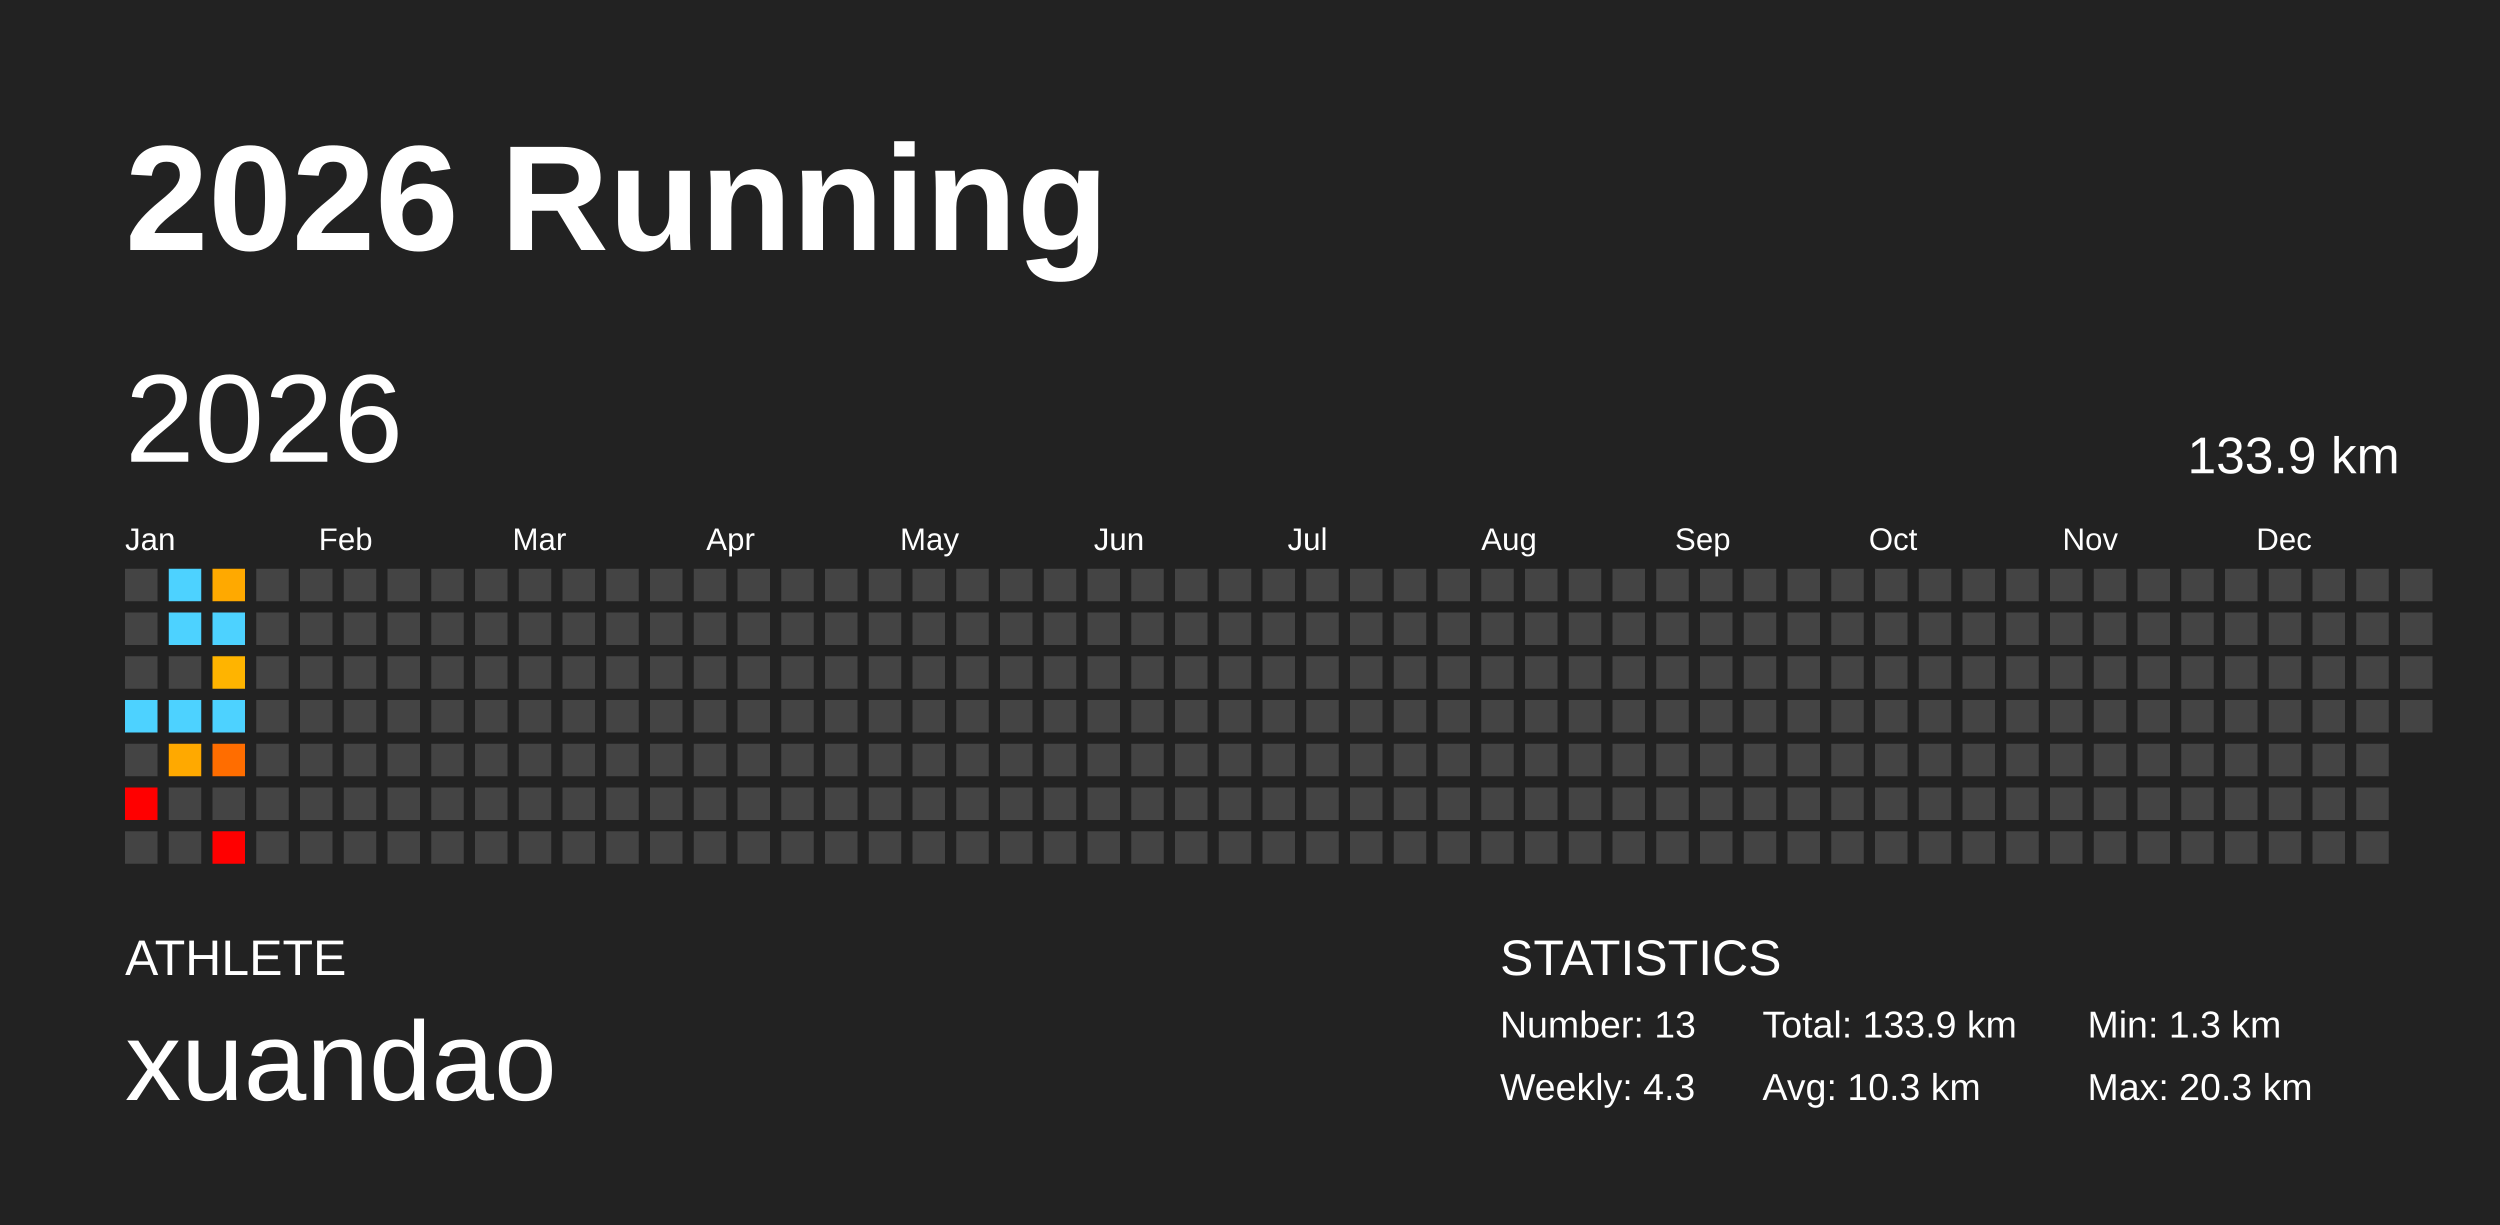
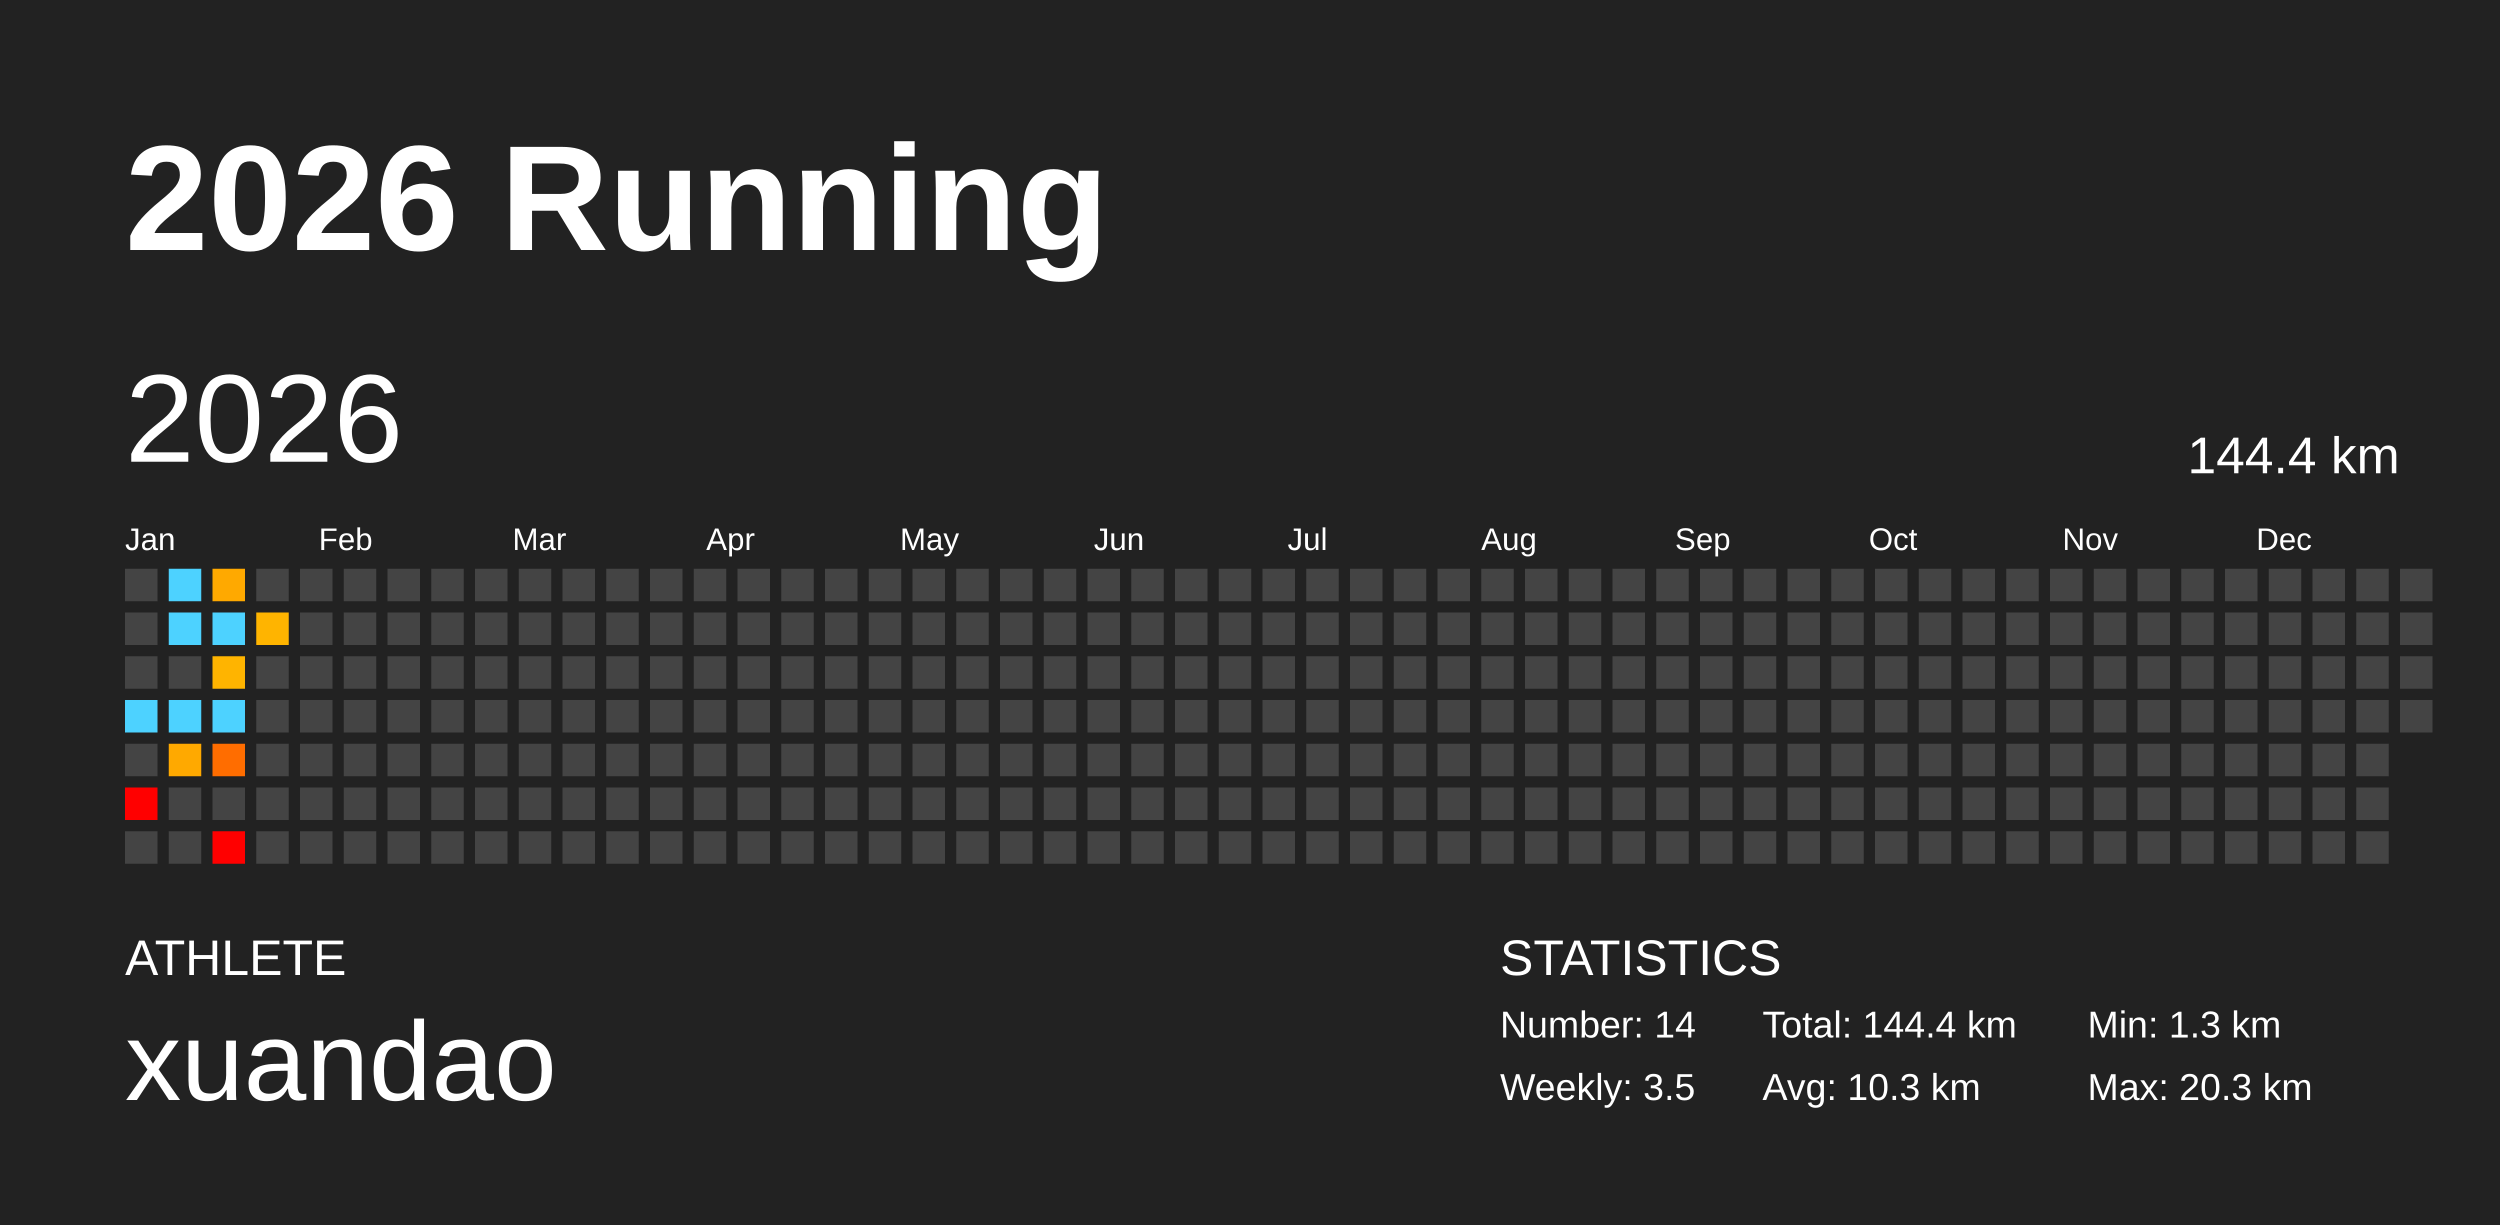
<svg xmlns="http://www.w3.org/2000/svg" baseProfile="full" height="98mm" version="1.1" viewBox="0,0,200,98" width="200mm">
  <defs />
  <rect fill="#222222" height="98" width="200" x="0" y="0" />
  <text fill="#FFFFFF" style="font-size:12px; font-family:Arial; font-weight:bold;" x="10" y="20">2026 Running</text>
  <text fill="#FFFFFF" style="font-size:4px; font-family:Arial" x="10" y="78">ATHLETE</text>
  <text fill="#FFFFFF" style="font-size:9px; font-family:Arial" x="10" y="88">xuandao</text>
  <text fill="#FFFFFF" style="font-size:4px; font-family:Arial" x="120" y="78">STATISTICS</text>
-   <text fill="#FFFFFF" style="font-size:3px; font-family:Arial" x="120" y="83">Number: 13</text>
-   <text fill="#FFFFFF" style="font-size:3px; font-family:Arial" x="120" y="88">Weekly: 4.3</text>
-   <text fill="#FFFFFF" style="font-size:3px; font-family:Arial" x="141" y="83">Total: 133.9 km</text>
+   <text fill="#FFFFFF" style="font-size:3px; font-family:Arial" x="120" y="83">Number: 14</text>
+   <text fill="#FFFFFF" style="font-size:3px; font-family:Arial" x="120" y="88">Weekly: 3.5</text>
+   <text fill="#FFFFFF" style="font-size:3px; font-family:Arial" x="141" y="83">Total: 144.4 km</text>
  <text fill="#FFFFFF" style="font-size:3px; font-family:Arial" x="141" y="88">Avg: 10.3 km</text>
  <text fill="#FFFFFF" style="font-size:3px; font-family:Arial" x="167" y="83">Min: 1.3 km</text>
  <text fill="#FFFFFF" style="font-size:3px; font-family:Arial" x="167" y="88">Max: 20.3 km</text>
  <text dominant-baseline="hanging" fill="#FFFFFF" style="font-size:10.0px; font-family:Arial;" x="10" y="30">2026</text>
-   <text dominant-baseline="hanging" fill="#FFFFFF" style="font-size:4.125px; font-family:Arial;" x="175" y="35">133.9 km</text>
+   <text dominant-baseline="hanging" fill="#FFFFFF" style="font-size:4.125px; font-family:Arial;" x="175" y="35">144.4 km</text>
  <text fill="#FFFFFF" style="font-size:2.5px; font-family:Arial" x="10.0" y="44">Jan</text>
  <text fill="#FFFFFF" style="font-size:2.5px; font-family:Arial" x="25.5" y="44">Feb</text>
  <text fill="#FFFFFF" style="font-size:2.5px; font-family:Arial" x="41.0" y="44">Mar</text>
  <text fill="#FFFFFF" style="font-size:2.5px; font-family:Arial" x="56.5" y="44">Apr</text>
  <text fill="#FFFFFF" style="font-size:2.5px; font-family:Arial" x="72.0" y="44">May</text>
  <text fill="#FFFFFF" style="font-size:2.5px; font-family:Arial" x="87.5" y="44">Jun</text>
  <text fill="#FFFFFF" style="font-size:2.5px; font-family:Arial" x="103.0" y="44">Jul</text>
  <text fill="#FFFFFF" style="font-size:2.5px; font-family:Arial" x="118.5" y="44">Aug</text>
  <text fill="#FFFFFF" style="font-size:2.5px; font-family:Arial" x="134.0" y="44">Sep</text>
  <text fill="#FFFFFF" style="font-size:2.5px; font-family:Arial" x="149.5" y="44">Oct</text>
  <text fill="#FFFFFF" style="font-size:2.5px; font-family:Arial" x="165.0" y="44">Nov</text>
  <text fill="#FFFFFF" style="font-size:2.5px; font-family:Arial" x="180.5" y="44">Dec</text>
  <rect fill="#444444" height="2.6" width="2.6" x="10.0" y="45.5" />
  <rect fill="#444444" height="2.6" width="2.6" x="10.0" y="49.0" />
  <rect fill="#444444" height="2.6" width="2.6" x="10.0" y="52.5" />
  <rect fill="#4dd2ff" height="2.6" width="2.6" x="10.0" y="56.0" />
  <rect fill="#444444" height="2.6" width="2.6" x="10.0" y="59.5" />
  <rect fill="red" height="2.6" width="2.6" x="10.0" y="63.0" />
  <rect fill="#444444" height="2.6" width="2.6" x="10.0" y="66.5" />
  <rect fill="#4dd2ff" height="2.6" width="2.6" x="13.5" y="45.5" />
  <rect fill="#4dd2ff" height="2.6" width="2.6" x="13.5" y="49.0" />
  <rect fill="#444444" height="2.6" width="2.6" x="13.5" y="52.5" />
  <rect fill="#4dd2ff" height="2.6" width="2.6" x="13.5" y="56.0" />
  <rect fill="#ffa900" height="2.6" width="2.6" x="13.5" y="59.5" />
  <rect fill="#444444" height="2.6" width="2.6" x="13.5" y="63.0" />
  <rect fill="#444444" height="2.6" width="2.6" x="13.5" y="66.5" />
  <rect fill="#ffa900" height="2.6" width="2.6" x="17.0" y="45.5" />
  <rect fill="#4dd2ff" height="2.6" width="2.6" x="17.0" y="49.0" />
  <rect fill="#ffb400" height="2.6" width="2.6" x="17.0" y="52.5" />
  <rect fill="#4dd2ff" height="2.6" width="2.6" x="17.0" y="56.0" />
  <rect fill="#ff6d00" height="2.6" width="2.6" x="17.0" y="59.5" />
  <rect fill="#444444" height="2.6" width="2.6" x="17.0" y="63.0" />
  <rect fill="red" height="2.6" width="2.6" x="17.0" y="66.5" />
  <rect fill="#444444" height="2.6" width="2.6" x="20.5" y="45.5" />
-   <rect fill="#444444" height="2.6" width="2.6" x="20.5" y="49.0" />
+   <rect fill="#ffb400" height="2.6" width="2.6" x="20.5" y="49.0" />
  <rect fill="#444444" height="2.6" width="2.6" x="20.5" y="52.5" />
  <rect fill="#444444" height="2.6" width="2.6" x="20.5" y="56.0" />
  <rect fill="#444444" height="2.6" width="2.6" x="20.5" y="59.5" />
  <rect fill="#444444" height="2.6" width="2.6" x="20.5" y="63.0" />
  <rect fill="#444444" height="2.6" width="2.6" x="20.5" y="66.5" />
  <rect fill="#444444" height="2.6" width="2.6" x="24.0" y="45.5" />
  <rect fill="#444444" height="2.6" width="2.6" x="24.0" y="49.0" />
  <rect fill="#444444" height="2.6" width="2.6" x="24.0" y="52.5" />
  <rect fill="#444444" height="2.6" width="2.6" x="24.0" y="56.0" />
  <rect fill="#444444" height="2.6" width="2.6" x="24.0" y="59.5" />
  <rect fill="#444444" height="2.6" width="2.6" x="24.0" y="63.0" />
  <rect fill="#444444" height="2.6" width="2.6" x="24.0" y="66.5" />
  <rect fill="#444444" height="2.6" width="2.6" x="27.5" y="45.5" />
  <rect fill="#444444" height="2.6" width="2.6" x="27.5" y="49.0" />
  <rect fill="#444444" height="2.6" width="2.6" x="27.5" y="52.5" />
  <rect fill="#444444" height="2.6" width="2.6" x="27.5" y="56.0" />
  <rect fill="#444444" height="2.6" width="2.6" x="27.5" y="59.5" />
  <rect fill="#444444" height="2.6" width="2.6" x="27.5" y="63.0" />
  <rect fill="#444444" height="2.6" width="2.6" x="27.5" y="66.5" />
  <rect fill="#444444" height="2.6" width="2.6" x="31.0" y="45.5" />
  <rect fill="#444444" height="2.6" width="2.6" x="31.0" y="49.0" />
  <rect fill="#444444" height="2.6" width="2.6" x="31.0" y="52.5" />
  <rect fill="#444444" height="2.6" width="2.6" x="31.0" y="56.0" />
  <rect fill="#444444" height="2.6" width="2.6" x="31.0" y="59.5" />
  <rect fill="#444444" height="2.6" width="2.6" x="31.0" y="63.0" />
  <rect fill="#444444" height="2.6" width="2.6" x="31.0" y="66.5" />
  <rect fill="#444444" height="2.6" width="2.6" x="34.5" y="45.5" />
  <rect fill="#444444" height="2.6" width="2.6" x="34.5" y="49.0" />
  <rect fill="#444444" height="2.6" width="2.6" x="34.5" y="52.5" />
  <rect fill="#444444" height="2.6" width="2.6" x="34.5" y="56.0" />
  <rect fill="#444444" height="2.6" width="2.6" x="34.5" y="59.5" />
  <rect fill="#444444" height="2.6" width="2.6" x="34.5" y="63.0" />
  <rect fill="#444444" height="2.6" width="2.6" x="34.5" y="66.5" />
  <rect fill="#444444" height="2.6" width="2.6" x="38.0" y="45.5" />
  <rect fill="#444444" height="2.6" width="2.6" x="38.0" y="49.0" />
  <rect fill="#444444" height="2.6" width="2.6" x="38.0" y="52.5" />
  <rect fill="#444444" height="2.6" width="2.6" x="38.0" y="56.0" />
  <rect fill="#444444" height="2.6" width="2.6" x="38.0" y="59.5" />
  <rect fill="#444444" height="2.6" width="2.6" x="38.0" y="63.0" />
  <rect fill="#444444" height="2.6" width="2.6" x="38.0" y="66.5" />
  <rect fill="#444444" height="2.6" width="2.6" x="41.5" y="45.5" />
  <rect fill="#444444" height="2.6" width="2.6" x="41.5" y="49.0" />
  <rect fill="#444444" height="2.6" width="2.6" x="41.5" y="52.5" />
  <rect fill="#444444" height="2.6" width="2.6" x="41.5" y="56.0" />
  <rect fill="#444444" height="2.6" width="2.6" x="41.5" y="59.5" />
  <rect fill="#444444" height="2.6" width="2.6" x="41.5" y="63.0" />
  <rect fill="#444444" height="2.6" width="2.6" x="41.5" y="66.5" />
  <rect fill="#444444" height="2.6" width="2.6" x="45.0" y="45.5" />
  <rect fill="#444444" height="2.6" width="2.6" x="45.0" y="49.0" />
  <rect fill="#444444" height="2.6" width="2.6" x="45.0" y="52.5" />
  <rect fill="#444444" height="2.6" width="2.6" x="45.0" y="56.0" />
  <rect fill="#444444" height="2.6" width="2.6" x="45.0" y="59.5" />
  <rect fill="#444444" height="2.6" width="2.6" x="45.0" y="63.0" />
  <rect fill="#444444" height="2.6" width="2.6" x="45.0" y="66.5" />
  <rect fill="#444444" height="2.6" width="2.6" x="48.5" y="45.5" />
  <rect fill="#444444" height="2.6" width="2.6" x="48.5" y="49.0" />
  <rect fill="#444444" height="2.6" width="2.6" x="48.5" y="52.5" />
  <rect fill="#444444" height="2.6" width="2.6" x="48.5" y="56.0" />
  <rect fill="#444444" height="2.6" width="2.6" x="48.5" y="59.5" />
  <rect fill="#444444" height="2.6" width="2.6" x="48.5" y="63.0" />
  <rect fill="#444444" height="2.6" width="2.6" x="48.5" y="66.5" />
  <rect fill="#444444" height="2.6" width="2.6" x="52.0" y="45.5" />
  <rect fill="#444444" height="2.6" width="2.6" x="52.0" y="49.0" />
  <rect fill="#444444" height="2.6" width="2.6" x="52.0" y="52.5" />
  <rect fill="#444444" height="2.6" width="2.6" x="52.0" y="56.0" />
  <rect fill="#444444" height="2.6" width="2.6" x="52.0" y="59.5" />
  <rect fill="#444444" height="2.6" width="2.6" x="52.0" y="63.0" />
  <rect fill="#444444" height="2.6" width="2.6" x="52.0" y="66.5" />
  <rect fill="#444444" height="2.6" width="2.6" x="55.5" y="45.5" />
  <rect fill="#444444" height="2.6" width="2.6" x="55.5" y="49.0" />
  <rect fill="#444444" height="2.6" width="2.6" x="55.5" y="52.5" />
  <rect fill="#444444" height="2.6" width="2.6" x="55.5" y="56.0" />
  <rect fill="#444444" height="2.6" width="2.6" x="55.5" y="59.5" />
  <rect fill="#444444" height="2.6" width="2.6" x="55.5" y="63.0" />
  <rect fill="#444444" height="2.6" width="2.6" x="55.5" y="66.5" />
  <rect fill="#444444" height="2.6" width="2.6" x="59.0" y="45.5" />
  <rect fill="#444444" height="2.6" width="2.6" x="59.0" y="49.0" />
  <rect fill="#444444" height="2.6" width="2.6" x="59.0" y="52.5" />
  <rect fill="#444444" height="2.6" width="2.6" x="59.0" y="56.0" />
  <rect fill="#444444" height="2.6" width="2.6" x="59.0" y="59.5" />
  <rect fill="#444444" height="2.6" width="2.6" x="59.0" y="63.0" />
  <rect fill="#444444" height="2.6" width="2.6" x="59.0" y="66.5" />
  <rect fill="#444444" height="2.6" width="2.6" x="62.5" y="45.5" />
  <rect fill="#444444" height="2.6" width="2.6" x="62.5" y="49.0" />
  <rect fill="#444444" height="2.6" width="2.6" x="62.5" y="52.5" />
  <rect fill="#444444" height="2.6" width="2.6" x="62.5" y="56.0" />
  <rect fill="#444444" height="2.6" width="2.6" x="62.5" y="59.5" />
  <rect fill="#444444" height="2.6" width="2.6" x="62.5" y="63.0" />
  <rect fill="#444444" height="2.6" width="2.6" x="62.5" y="66.5" />
  <rect fill="#444444" height="2.6" width="2.6" x="66.0" y="45.5" />
  <rect fill="#444444" height="2.6" width="2.6" x="66.0" y="49.0" />
  <rect fill="#444444" height="2.6" width="2.6" x="66.0" y="52.5" />
  <rect fill="#444444" height="2.6" width="2.6" x="66.0" y="56.0" />
  <rect fill="#444444" height="2.6" width="2.6" x="66.0" y="59.5" />
  <rect fill="#444444" height="2.6" width="2.6" x="66.0" y="63.0" />
  <rect fill="#444444" height="2.6" width="2.6" x="66.0" y="66.5" />
  <rect fill="#444444" height="2.6" width="2.6" x="69.5" y="45.5" />
  <rect fill="#444444" height="2.6" width="2.6" x="69.5" y="49.0" />
  <rect fill="#444444" height="2.6" width="2.6" x="69.5" y="52.5" />
  <rect fill="#444444" height="2.6" width="2.6" x="69.5" y="56.0" />
  <rect fill="#444444" height="2.6" width="2.6" x="69.5" y="59.5" />
  <rect fill="#444444" height="2.6" width="2.6" x="69.5" y="63.0" />
  <rect fill="#444444" height="2.6" width="2.6" x="69.5" y="66.5" />
  <rect fill="#444444" height="2.6" width="2.6" x="73.0" y="45.5" />
  <rect fill="#444444" height="2.6" width="2.6" x="73.0" y="49.0" />
  <rect fill="#444444" height="2.6" width="2.6" x="73.0" y="52.5" />
  <rect fill="#444444" height="2.6" width="2.6" x="73.0" y="56.0" />
  <rect fill="#444444" height="2.6" width="2.6" x="73.0" y="59.5" />
  <rect fill="#444444" height="2.6" width="2.6" x="73.0" y="63.0" />
  <rect fill="#444444" height="2.6" width="2.6" x="73.0" y="66.5" />
  <rect fill="#444444" height="2.6" width="2.6" x="76.5" y="45.5" />
  <rect fill="#444444" height="2.6" width="2.6" x="76.5" y="49.0" />
  <rect fill="#444444" height="2.6" width="2.6" x="76.5" y="52.5" />
  <rect fill="#444444" height="2.6" width="2.6" x="76.5" y="56.0" />
  <rect fill="#444444" height="2.6" width="2.6" x="76.5" y="59.5" />
  <rect fill="#444444" height="2.6" width="2.6" x="76.5" y="63.0" />
  <rect fill="#444444" height="2.6" width="2.6" x="76.5" y="66.5" />
  <rect fill="#444444" height="2.6" width="2.6" x="80.0" y="45.5" />
  <rect fill="#444444" height="2.6" width="2.6" x="80.0" y="49.0" />
  <rect fill="#444444" height="2.6" width="2.6" x="80.0" y="52.5" />
  <rect fill="#444444" height="2.6" width="2.6" x="80.0" y="56.0" />
  <rect fill="#444444" height="2.6" width="2.6" x="80.0" y="59.5" />
  <rect fill="#444444" height="2.6" width="2.6" x="80.0" y="63.0" />
  <rect fill="#444444" height="2.6" width="2.6" x="80.0" y="66.5" />
  <rect fill="#444444" height="2.6" width="2.6" x="83.5" y="45.5" />
  <rect fill="#444444" height="2.6" width="2.6" x="83.5" y="49.0" />
  <rect fill="#444444" height="2.6" width="2.6" x="83.5" y="52.5" />
  <rect fill="#444444" height="2.6" width="2.6" x="83.5" y="56.0" />
  <rect fill="#444444" height="2.6" width="2.6" x="83.5" y="59.5" />
  <rect fill="#444444" height="2.6" width="2.6" x="83.5" y="63.0" />
  <rect fill="#444444" height="2.6" width="2.6" x="83.5" y="66.5" />
  <rect fill="#444444" height="2.6" width="2.6" x="87.0" y="45.5" />
  <rect fill="#444444" height="2.6" width="2.6" x="87.0" y="49.0" />
  <rect fill="#444444" height="2.6" width="2.6" x="87.0" y="52.5" />
  <rect fill="#444444" height="2.6" width="2.6" x="87.0" y="56.0" />
  <rect fill="#444444" height="2.6" width="2.6" x="87.0" y="59.5" />
  <rect fill="#444444" height="2.6" width="2.6" x="87.0" y="63.0" />
  <rect fill="#444444" height="2.6" width="2.6" x="87.0" y="66.5" />
  <rect fill="#444444" height="2.6" width="2.6" x="90.5" y="45.5" />
  <rect fill="#444444" height="2.6" width="2.6" x="90.5" y="49.0" />
  <rect fill="#444444" height="2.6" width="2.6" x="90.5" y="52.5" />
  <rect fill="#444444" height="2.6" width="2.6" x="90.5" y="56.0" />
  <rect fill="#444444" height="2.6" width="2.6" x="90.5" y="59.5" />
  <rect fill="#444444" height="2.6" width="2.6" x="90.5" y="63.0" />
  <rect fill="#444444" height="2.6" width="2.6" x="90.5" y="66.5" />
  <rect fill="#444444" height="2.6" width="2.6" x="94.0" y="45.5" />
  <rect fill="#444444" height="2.6" width="2.6" x="94.0" y="49.0" />
  <rect fill="#444444" height="2.6" width="2.6" x="94.0" y="52.5" />
  <rect fill="#444444" height="2.6" width="2.6" x="94.0" y="56.0" />
  <rect fill="#444444" height="2.6" width="2.6" x="94.0" y="59.5" />
  <rect fill="#444444" height="2.6" width="2.6" x="94.0" y="63.0" />
  <rect fill="#444444" height="2.6" width="2.6" x="94.0" y="66.5" />
  <rect fill="#444444" height="2.6" width="2.6" x="97.5" y="45.5" />
  <rect fill="#444444" height="2.6" width="2.6" x="97.5" y="49.0" />
  <rect fill="#444444" height="2.6" width="2.6" x="97.5" y="52.5" />
  <rect fill="#444444" height="2.6" width="2.6" x="97.5" y="56.0" />
  <rect fill="#444444" height="2.6" width="2.6" x="97.5" y="59.5" />
  <rect fill="#444444" height="2.6" width="2.6" x="97.5" y="63.0" />
  <rect fill="#444444" height="2.6" width="2.6" x="97.5" y="66.5" />
  <rect fill="#444444" height="2.6" width="2.6" x="101.0" y="45.5" />
  <rect fill="#444444" height="2.6" width="2.6" x="101.0" y="49.0" />
  <rect fill="#444444" height="2.6" width="2.6" x="101.0" y="52.5" />
  <rect fill="#444444" height="2.6" width="2.6" x="101.0" y="56.0" />
  <rect fill="#444444" height="2.6" width="2.6" x="101.0" y="59.5" />
  <rect fill="#444444" height="2.6" width="2.6" x="101.0" y="63.0" />
  <rect fill="#444444" height="2.6" width="2.6" x="101.0" y="66.5" />
  <rect fill="#444444" height="2.6" width="2.6" x="104.5" y="45.5" />
  <rect fill="#444444" height="2.6" width="2.6" x="104.5" y="49.0" />
  <rect fill="#444444" height="2.6" width="2.6" x="104.5" y="52.5" />
  <rect fill="#444444" height="2.6" width="2.6" x="104.5" y="56.0" />
  <rect fill="#444444" height="2.6" width="2.6" x="104.5" y="59.5" />
  <rect fill="#444444" height="2.6" width="2.6" x="104.5" y="63.0" />
  <rect fill="#444444" height="2.6" width="2.6" x="104.5" y="66.5" />
  <rect fill="#444444" height="2.6" width="2.6" x="108.0" y="45.5" />
  <rect fill="#444444" height="2.6" width="2.6" x="108.0" y="49.0" />
  <rect fill="#444444" height="2.6" width="2.6" x="108.0" y="52.5" />
  <rect fill="#444444" height="2.6" width="2.6" x="108.0" y="56.0" />
  <rect fill="#444444" height="2.6" width="2.6" x="108.0" y="59.5" />
  <rect fill="#444444" height="2.6" width="2.6" x="108.0" y="63.0" />
  <rect fill="#444444" height="2.6" width="2.6" x="108.0" y="66.5" />
  <rect fill="#444444" height="2.6" width="2.6" x="111.5" y="45.5" />
  <rect fill="#444444" height="2.6" width="2.6" x="111.5" y="49.0" />
  <rect fill="#444444" height="2.6" width="2.6" x="111.5" y="52.5" />
  <rect fill="#444444" height="2.6" width="2.6" x="111.5" y="56.0" />
  <rect fill="#444444" height="2.6" width="2.6" x="111.5" y="59.5" />
  <rect fill="#444444" height="2.6" width="2.6" x="111.5" y="63.0" />
  <rect fill="#444444" height="2.6" width="2.6" x="111.5" y="66.5" />
  <rect fill="#444444" height="2.6" width="2.6" x="115.0" y="45.5" />
  <rect fill="#444444" height="2.6" width="2.6" x="115.0" y="49.0" />
  <rect fill="#444444" height="2.6" width="2.6" x="115.0" y="52.5" />
  <rect fill="#444444" height="2.6" width="2.6" x="115.0" y="56.0" />
  <rect fill="#444444" height="2.6" width="2.6" x="115.0" y="59.5" />
  <rect fill="#444444" height="2.6" width="2.6" x="115.0" y="63.0" />
  <rect fill="#444444" height="2.6" width="2.6" x="115.0" y="66.5" />
  <rect fill="#444444" height="2.6" width="2.6" x="118.5" y="45.5" />
  <rect fill="#444444" height="2.6" width="2.6" x="118.5" y="49.0" />
  <rect fill="#444444" height="2.6" width="2.6" x="118.5" y="52.5" />
  <rect fill="#444444" height="2.6" width="2.6" x="118.5" y="56.0" />
  <rect fill="#444444" height="2.6" width="2.6" x="118.5" y="59.5" />
  <rect fill="#444444" height="2.6" width="2.6" x="118.5" y="63.0" />
  <rect fill="#444444" height="2.6" width="2.6" x="118.5" y="66.5" />
  <rect fill="#444444" height="2.6" width="2.6" x="122.0" y="45.5" />
  <rect fill="#444444" height="2.6" width="2.6" x="122.0" y="49.0" />
  <rect fill="#444444" height="2.6" width="2.6" x="122.0" y="52.5" />
  <rect fill="#444444" height="2.6" width="2.6" x="122.0" y="56.0" />
  <rect fill="#444444" height="2.6" width="2.6" x="122.0" y="59.5" />
  <rect fill="#444444" height="2.6" width="2.6" x="122.0" y="63.0" />
  <rect fill="#444444" height="2.6" width="2.6" x="122.0" y="66.5" />
  <rect fill="#444444" height="2.6" width="2.6" x="125.5" y="45.5" />
  <rect fill="#444444" height="2.6" width="2.6" x="125.5" y="49.0" />
  <rect fill="#444444" height="2.6" width="2.6" x="125.5" y="52.5" />
  <rect fill="#444444" height="2.6" width="2.6" x="125.5" y="56.0" />
  <rect fill="#444444" height="2.6" width="2.6" x="125.5" y="59.5" />
  <rect fill="#444444" height="2.6" width="2.6" x="125.5" y="63.0" />
  <rect fill="#444444" height="2.6" width="2.6" x="125.5" y="66.5" />
  <rect fill="#444444" height="2.6" width="2.6" x="129.0" y="45.5" />
  <rect fill="#444444" height="2.6" width="2.6" x="129.0" y="49.0" />
  <rect fill="#444444" height="2.6" width="2.6" x="129.0" y="52.5" />
  <rect fill="#444444" height="2.6" width="2.6" x="129.0" y="56.0" />
  <rect fill="#444444" height="2.6" width="2.6" x="129.0" y="59.5" />
  <rect fill="#444444" height="2.6" width="2.6" x="129.0" y="63.0" />
  <rect fill="#444444" height="2.6" width="2.6" x="129.0" y="66.5" />
  <rect fill="#444444" height="2.6" width="2.6" x="132.5" y="45.5" />
  <rect fill="#444444" height="2.6" width="2.6" x="132.5" y="49.0" />
  <rect fill="#444444" height="2.6" width="2.6" x="132.5" y="52.5" />
  <rect fill="#444444" height="2.6" width="2.6" x="132.5" y="56.0" />
  <rect fill="#444444" height="2.6" width="2.6" x="132.5" y="59.5" />
  <rect fill="#444444" height="2.6" width="2.6" x="132.5" y="63.0" />
  <rect fill="#444444" height="2.6" width="2.6" x="132.5" y="66.5" />
  <rect fill="#444444" height="2.6" width="2.6" x="136.0" y="45.5" />
  <rect fill="#444444" height="2.6" width="2.6" x="136.0" y="49.0" />
  <rect fill="#444444" height="2.6" width="2.6" x="136.0" y="52.5" />
  <rect fill="#444444" height="2.6" width="2.6" x="136.0" y="56.0" />
  <rect fill="#444444" height="2.6" width="2.6" x="136.0" y="59.5" />
  <rect fill="#444444" height="2.6" width="2.6" x="136.0" y="63.0" />
  <rect fill="#444444" height="2.6" width="2.6" x="136.0" y="66.5" />
  <rect fill="#444444" height="2.6" width="2.6" x="139.5" y="45.5" />
  <rect fill="#444444" height="2.6" width="2.6" x="139.5" y="49.0" />
  <rect fill="#444444" height="2.6" width="2.6" x="139.5" y="52.5" />
  <rect fill="#444444" height="2.6" width="2.6" x="139.5" y="56.0" />
  <rect fill="#444444" height="2.6" width="2.6" x="139.5" y="59.5" />
  <rect fill="#444444" height="2.6" width="2.6" x="139.5" y="63.0" />
  <rect fill="#444444" height="2.6" width="2.6" x="139.5" y="66.5" />
  <rect fill="#444444" height="2.6" width="2.6" x="143.0" y="45.5" />
  <rect fill="#444444" height="2.6" width="2.6" x="143.0" y="49.0" />
  <rect fill="#444444" height="2.6" width="2.6" x="143.0" y="52.5" />
  <rect fill="#444444" height="2.6" width="2.6" x="143.0" y="56.0" />
  <rect fill="#444444" height="2.6" width="2.6" x="143.0" y="59.5" />
  <rect fill="#444444" height="2.6" width="2.6" x="143.0" y="63.0" />
  <rect fill="#444444" height="2.6" width="2.6" x="143.0" y="66.5" />
  <rect fill="#444444" height="2.6" width="2.6" x="146.5" y="45.5" />
  <rect fill="#444444" height="2.6" width="2.6" x="146.5" y="49.0" />
  <rect fill="#444444" height="2.6" width="2.6" x="146.5" y="52.5" />
  <rect fill="#444444" height="2.6" width="2.6" x="146.5" y="56.0" />
  <rect fill="#444444" height="2.6" width="2.6" x="146.5" y="59.5" />
  <rect fill="#444444" height="2.6" width="2.6" x="146.5" y="63.0" />
  <rect fill="#444444" height="2.6" width="2.6" x="146.5" y="66.5" />
  <rect fill="#444444" height="2.6" width="2.6" x="150.0" y="45.5" />
  <rect fill="#444444" height="2.6" width="2.6" x="150.0" y="49.0" />
  <rect fill="#444444" height="2.6" width="2.6" x="150.0" y="52.5" />
  <rect fill="#444444" height="2.6" width="2.6" x="150.0" y="56.0" />
  <rect fill="#444444" height="2.6" width="2.6" x="150.0" y="59.5" />
  <rect fill="#444444" height="2.6" width="2.6" x="150.0" y="63.0" />
  <rect fill="#444444" height="2.6" width="2.6" x="150.0" y="66.5" />
  <rect fill="#444444" height="2.6" width="2.6" x="153.5" y="45.5" />
  <rect fill="#444444" height="2.6" width="2.6" x="153.5" y="49.0" />
  <rect fill="#444444" height="2.6" width="2.6" x="153.5" y="52.5" />
  <rect fill="#444444" height="2.6" width="2.6" x="153.5" y="56.0" />
  <rect fill="#444444" height="2.6" width="2.6" x="153.5" y="59.5" />
  <rect fill="#444444" height="2.6" width="2.6" x="153.5" y="63.0" />
  <rect fill="#444444" height="2.6" width="2.6" x="153.5" y="66.5" />
  <rect fill="#444444" height="2.6" width="2.6" x="157.0" y="45.5" />
  <rect fill="#444444" height="2.6" width="2.6" x="157.0" y="49.0" />
  <rect fill="#444444" height="2.6" width="2.6" x="157.0" y="52.5" />
  <rect fill="#444444" height="2.6" width="2.6" x="157.0" y="56.0" />
  <rect fill="#444444" height="2.6" width="2.6" x="157.0" y="59.5" />
  <rect fill="#444444" height="2.6" width="2.6" x="157.0" y="63.0" />
  <rect fill="#444444" height="2.6" width="2.6" x="157.0" y="66.5" />
  <rect fill="#444444" height="2.6" width="2.6" x="160.5" y="45.5" />
  <rect fill="#444444" height="2.6" width="2.6" x="160.5" y="49.0" />
  <rect fill="#444444" height="2.6" width="2.6" x="160.5" y="52.5" />
  <rect fill="#444444" height="2.6" width="2.6" x="160.5" y="56.0" />
  <rect fill="#444444" height="2.6" width="2.6" x="160.5" y="59.5" />
  <rect fill="#444444" height="2.6" width="2.6" x="160.5" y="63.0" />
  <rect fill="#444444" height="2.6" width="2.6" x="160.5" y="66.5" />
  <rect fill="#444444" height="2.6" width="2.6" x="164.0" y="45.5" />
  <rect fill="#444444" height="2.6" width="2.6" x="164.0" y="49.0" />
  <rect fill="#444444" height="2.6" width="2.6" x="164.0" y="52.5" />
  <rect fill="#444444" height="2.6" width="2.6" x="164.0" y="56.0" />
  <rect fill="#444444" height="2.6" width="2.6" x="164.0" y="59.5" />
  <rect fill="#444444" height="2.6" width="2.6" x="164.0" y="63.0" />
  <rect fill="#444444" height="2.6" width="2.6" x="164.0" y="66.5" />
  <rect fill="#444444" height="2.6" width="2.6" x="167.5" y="45.5" />
  <rect fill="#444444" height="2.6" width="2.6" x="167.5" y="49.0" />
  <rect fill="#444444" height="2.6" width="2.6" x="167.5" y="52.5" />
  <rect fill="#444444" height="2.6" width="2.6" x="167.5" y="56.0" />
  <rect fill="#444444" height="2.6" width="2.6" x="167.5" y="59.5" />
  <rect fill="#444444" height="2.6" width="2.6" x="167.5" y="63.0" />
  <rect fill="#444444" height="2.6" width="2.6" x="167.5" y="66.5" />
  <rect fill="#444444" height="2.6" width="2.6" x="171.0" y="45.5" />
  <rect fill="#444444" height="2.6" width="2.6" x="171.0" y="49.0" />
  <rect fill="#444444" height="2.6" width="2.6" x="171.0" y="52.5" />
  <rect fill="#444444" height="2.6" width="2.6" x="171.0" y="56.0" />
  <rect fill="#444444" height="2.6" width="2.6" x="171.0" y="59.5" />
  <rect fill="#444444" height="2.6" width="2.6" x="171.0" y="63.0" />
  <rect fill="#444444" height="2.6" width="2.6" x="171.0" y="66.5" />
  <rect fill="#444444" height="2.6" width="2.6" x="174.5" y="45.5" />
  <rect fill="#444444" height="2.6" width="2.6" x="174.5" y="49.0" />
  <rect fill="#444444" height="2.6" width="2.6" x="174.5" y="52.5" />
  <rect fill="#444444" height="2.6" width="2.6" x="174.5" y="56.0" />
  <rect fill="#444444" height="2.6" width="2.6" x="174.5" y="59.5" />
  <rect fill="#444444" height="2.6" width="2.6" x="174.5" y="63.0" />
  <rect fill="#444444" height="2.6" width="2.6" x="174.5" y="66.5" />
  <rect fill="#444444" height="2.6" width="2.6" x="178.0" y="45.5" />
  <rect fill="#444444" height="2.6" width="2.6" x="178.0" y="49.0" />
  <rect fill="#444444" height="2.6" width="2.6" x="178.0" y="52.5" />
  <rect fill="#444444" height="2.6" width="2.6" x="178.0" y="56.0" />
  <rect fill="#444444" height="2.6" width="2.6" x="178.0" y="59.5" />
  <rect fill="#444444" height="2.6" width="2.6" x="178.0" y="63.0" />
  <rect fill="#444444" height="2.6" width="2.6" x="178.0" y="66.5" />
  <rect fill="#444444" height="2.6" width="2.6" x="181.5" y="45.5" />
  <rect fill="#444444" height="2.6" width="2.6" x="181.5" y="49.0" />
  <rect fill="#444444" height="2.6" width="2.6" x="181.5" y="52.5" />
  <rect fill="#444444" height="2.6" width="2.6" x="181.5" y="56.0" />
  <rect fill="#444444" height="2.6" width="2.6" x="181.5" y="59.5" />
  <rect fill="#444444" height="2.6" width="2.6" x="181.5" y="63.0" />
  <rect fill="#444444" height="2.6" width="2.6" x="181.5" y="66.5" />
  <rect fill="#444444" height="2.6" width="2.6" x="185.0" y="45.5" />
  <rect fill="#444444" height="2.6" width="2.6" x="185.0" y="49.0" />
  <rect fill="#444444" height="2.6" width="2.6" x="185.0" y="52.5" />
  <rect fill="#444444" height="2.6" width="2.6" x="185.0" y="56.0" />
  <rect fill="#444444" height="2.6" width="2.6" x="185.0" y="59.5" />
  <rect fill="#444444" height="2.6" width="2.6" x="185.0" y="63.0" />
  <rect fill="#444444" height="2.6" width="2.6" x="185.0" y="66.5" />
  <rect fill="#444444" height="2.6" width="2.6" x="188.5" y="45.5" />
  <rect fill="#444444" height="2.6" width="2.6" x="188.5" y="49.0" />
  <rect fill="#444444" height="2.6" width="2.6" x="188.5" y="52.5" />
  <rect fill="#444444" height="2.6" width="2.6" x="188.5" y="56.0" />
  <rect fill="#444444" height="2.6" width="2.6" x="188.5" y="59.5" />
  <rect fill="#444444" height="2.6" width="2.6" x="188.5" y="63.0" />
  <rect fill="#444444" height="2.6" width="2.6" x="188.5" y="66.5" />
  <rect fill="#444444" height="2.6" width="2.6" x="192.0" y="45.5" />
  <rect fill="#444444" height="2.6" width="2.6" x="192.0" y="49.0" />
  <rect fill="#444444" height="2.6" width="2.6" x="192.0" y="52.5" />
  <rect fill="#444444" height="2.6" width="2.6" x="192.0" y="56.0" />
</svg>
